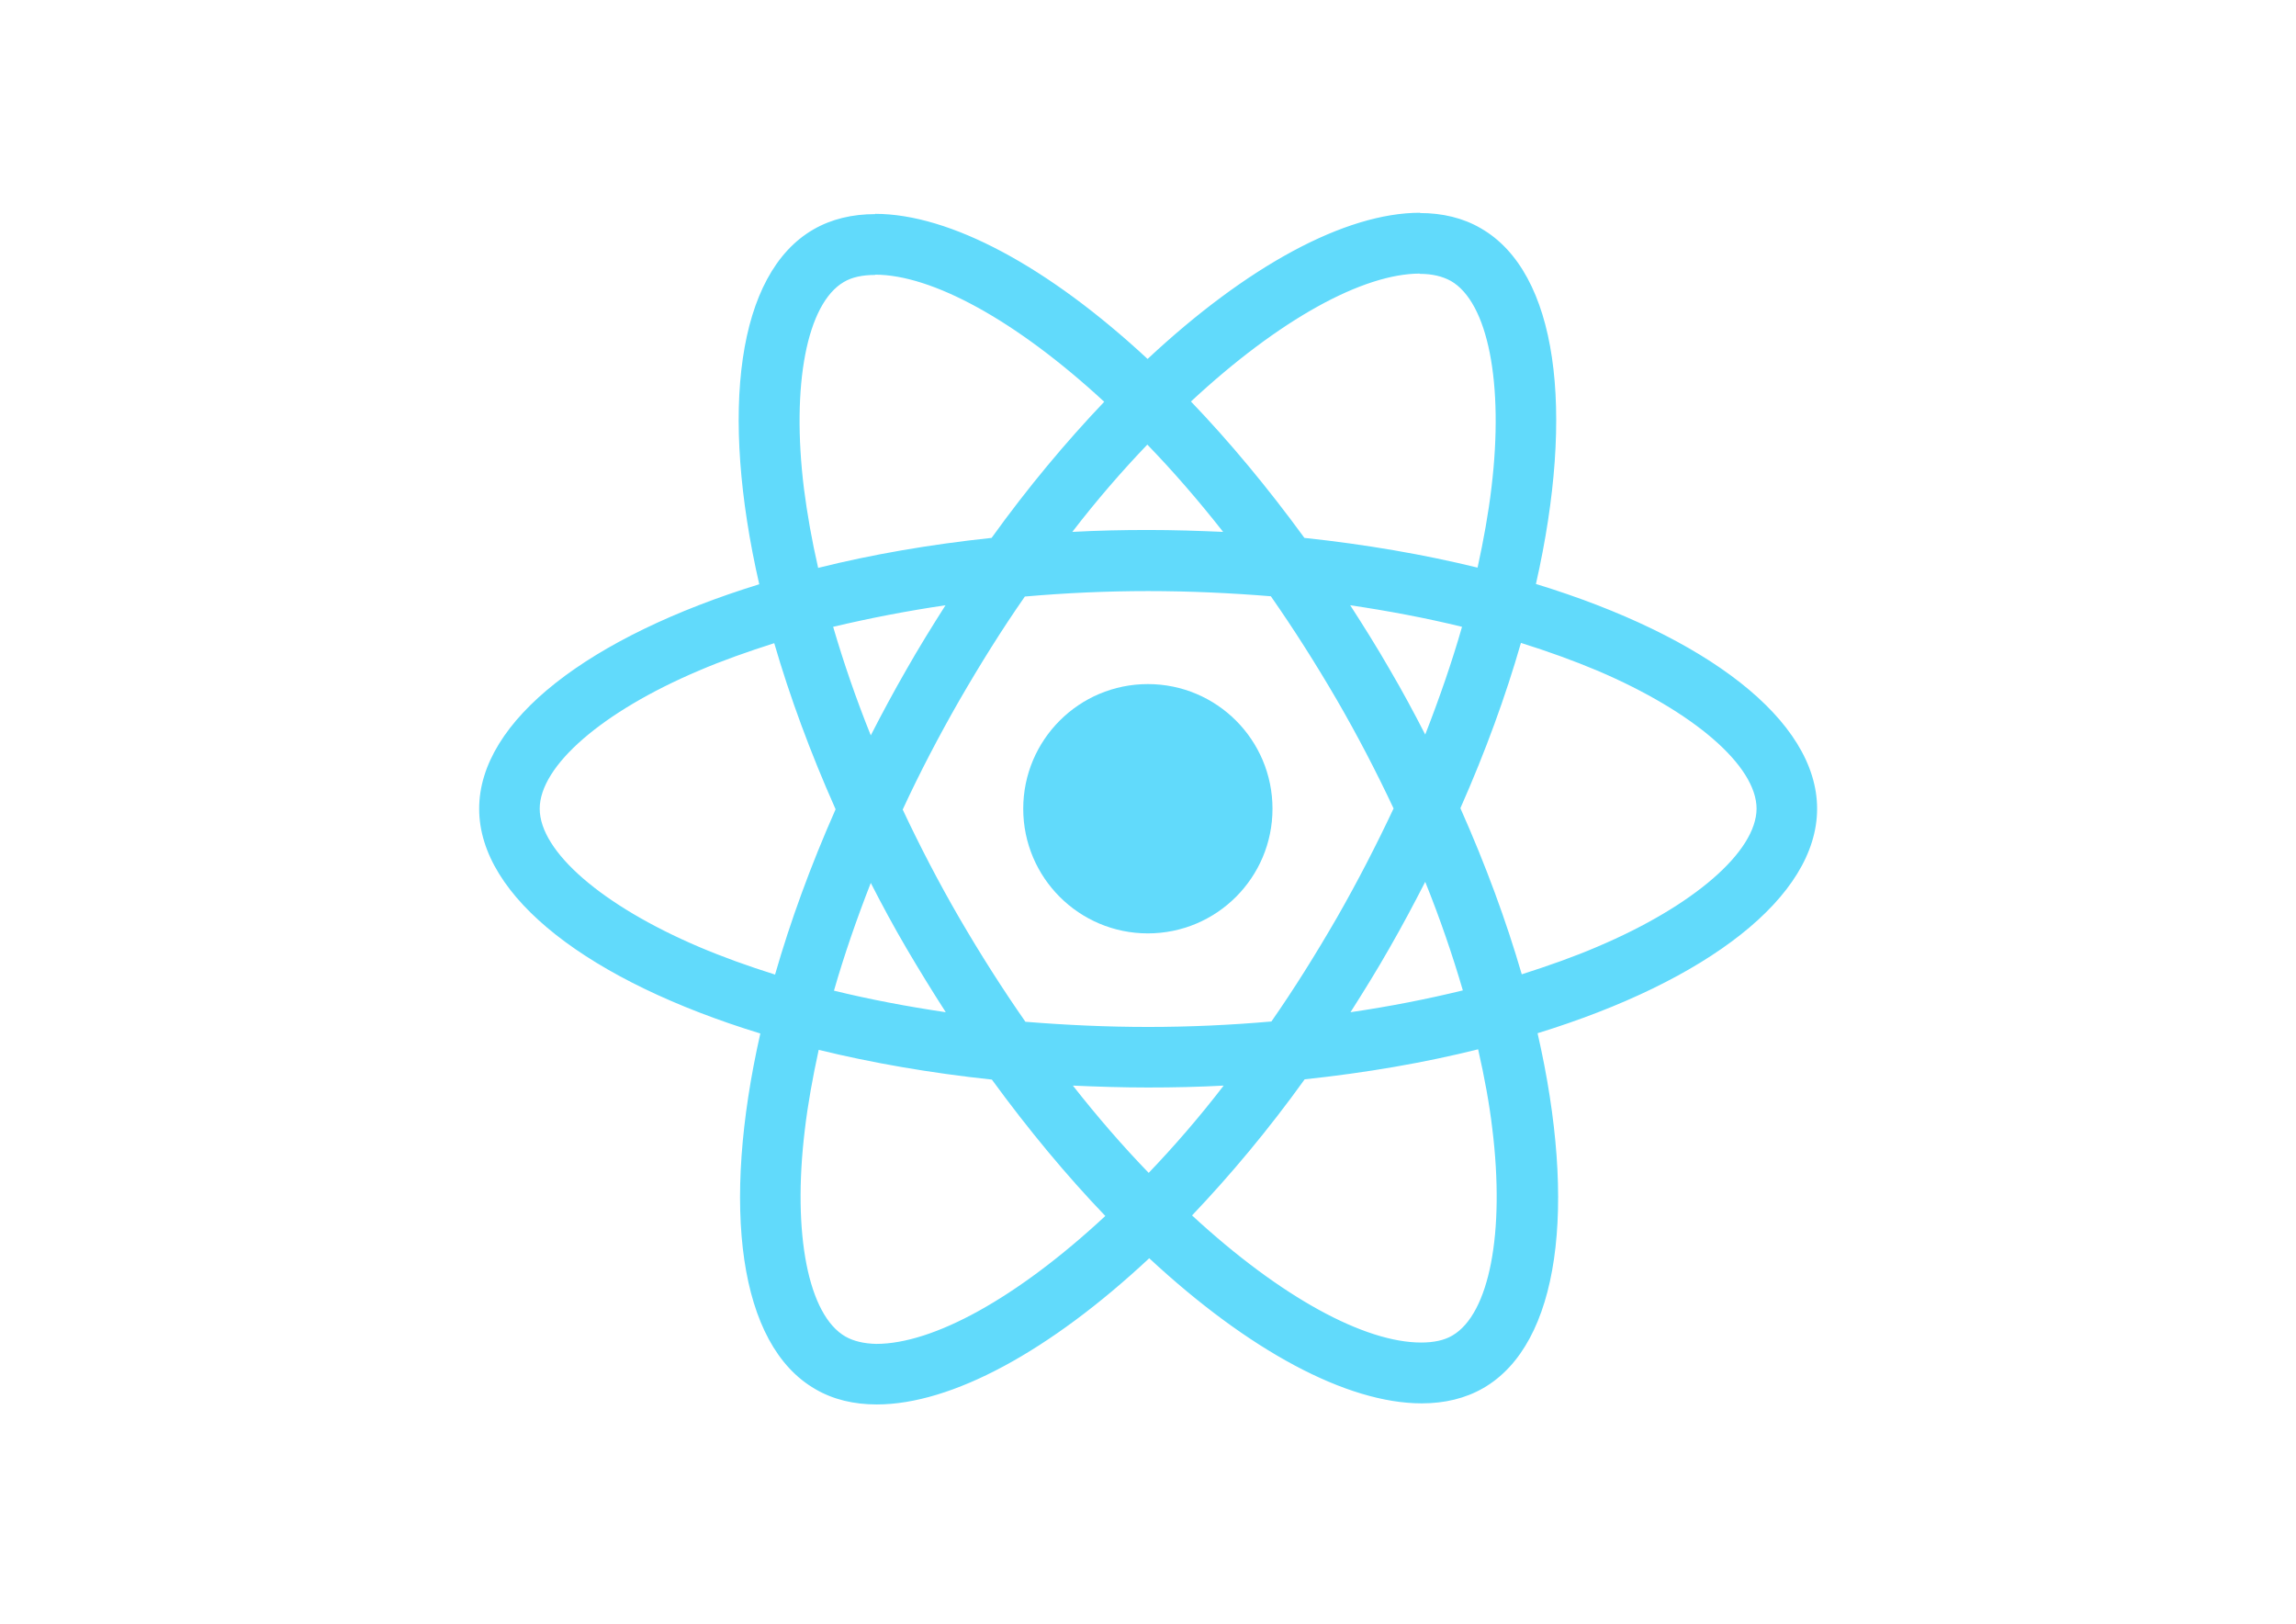
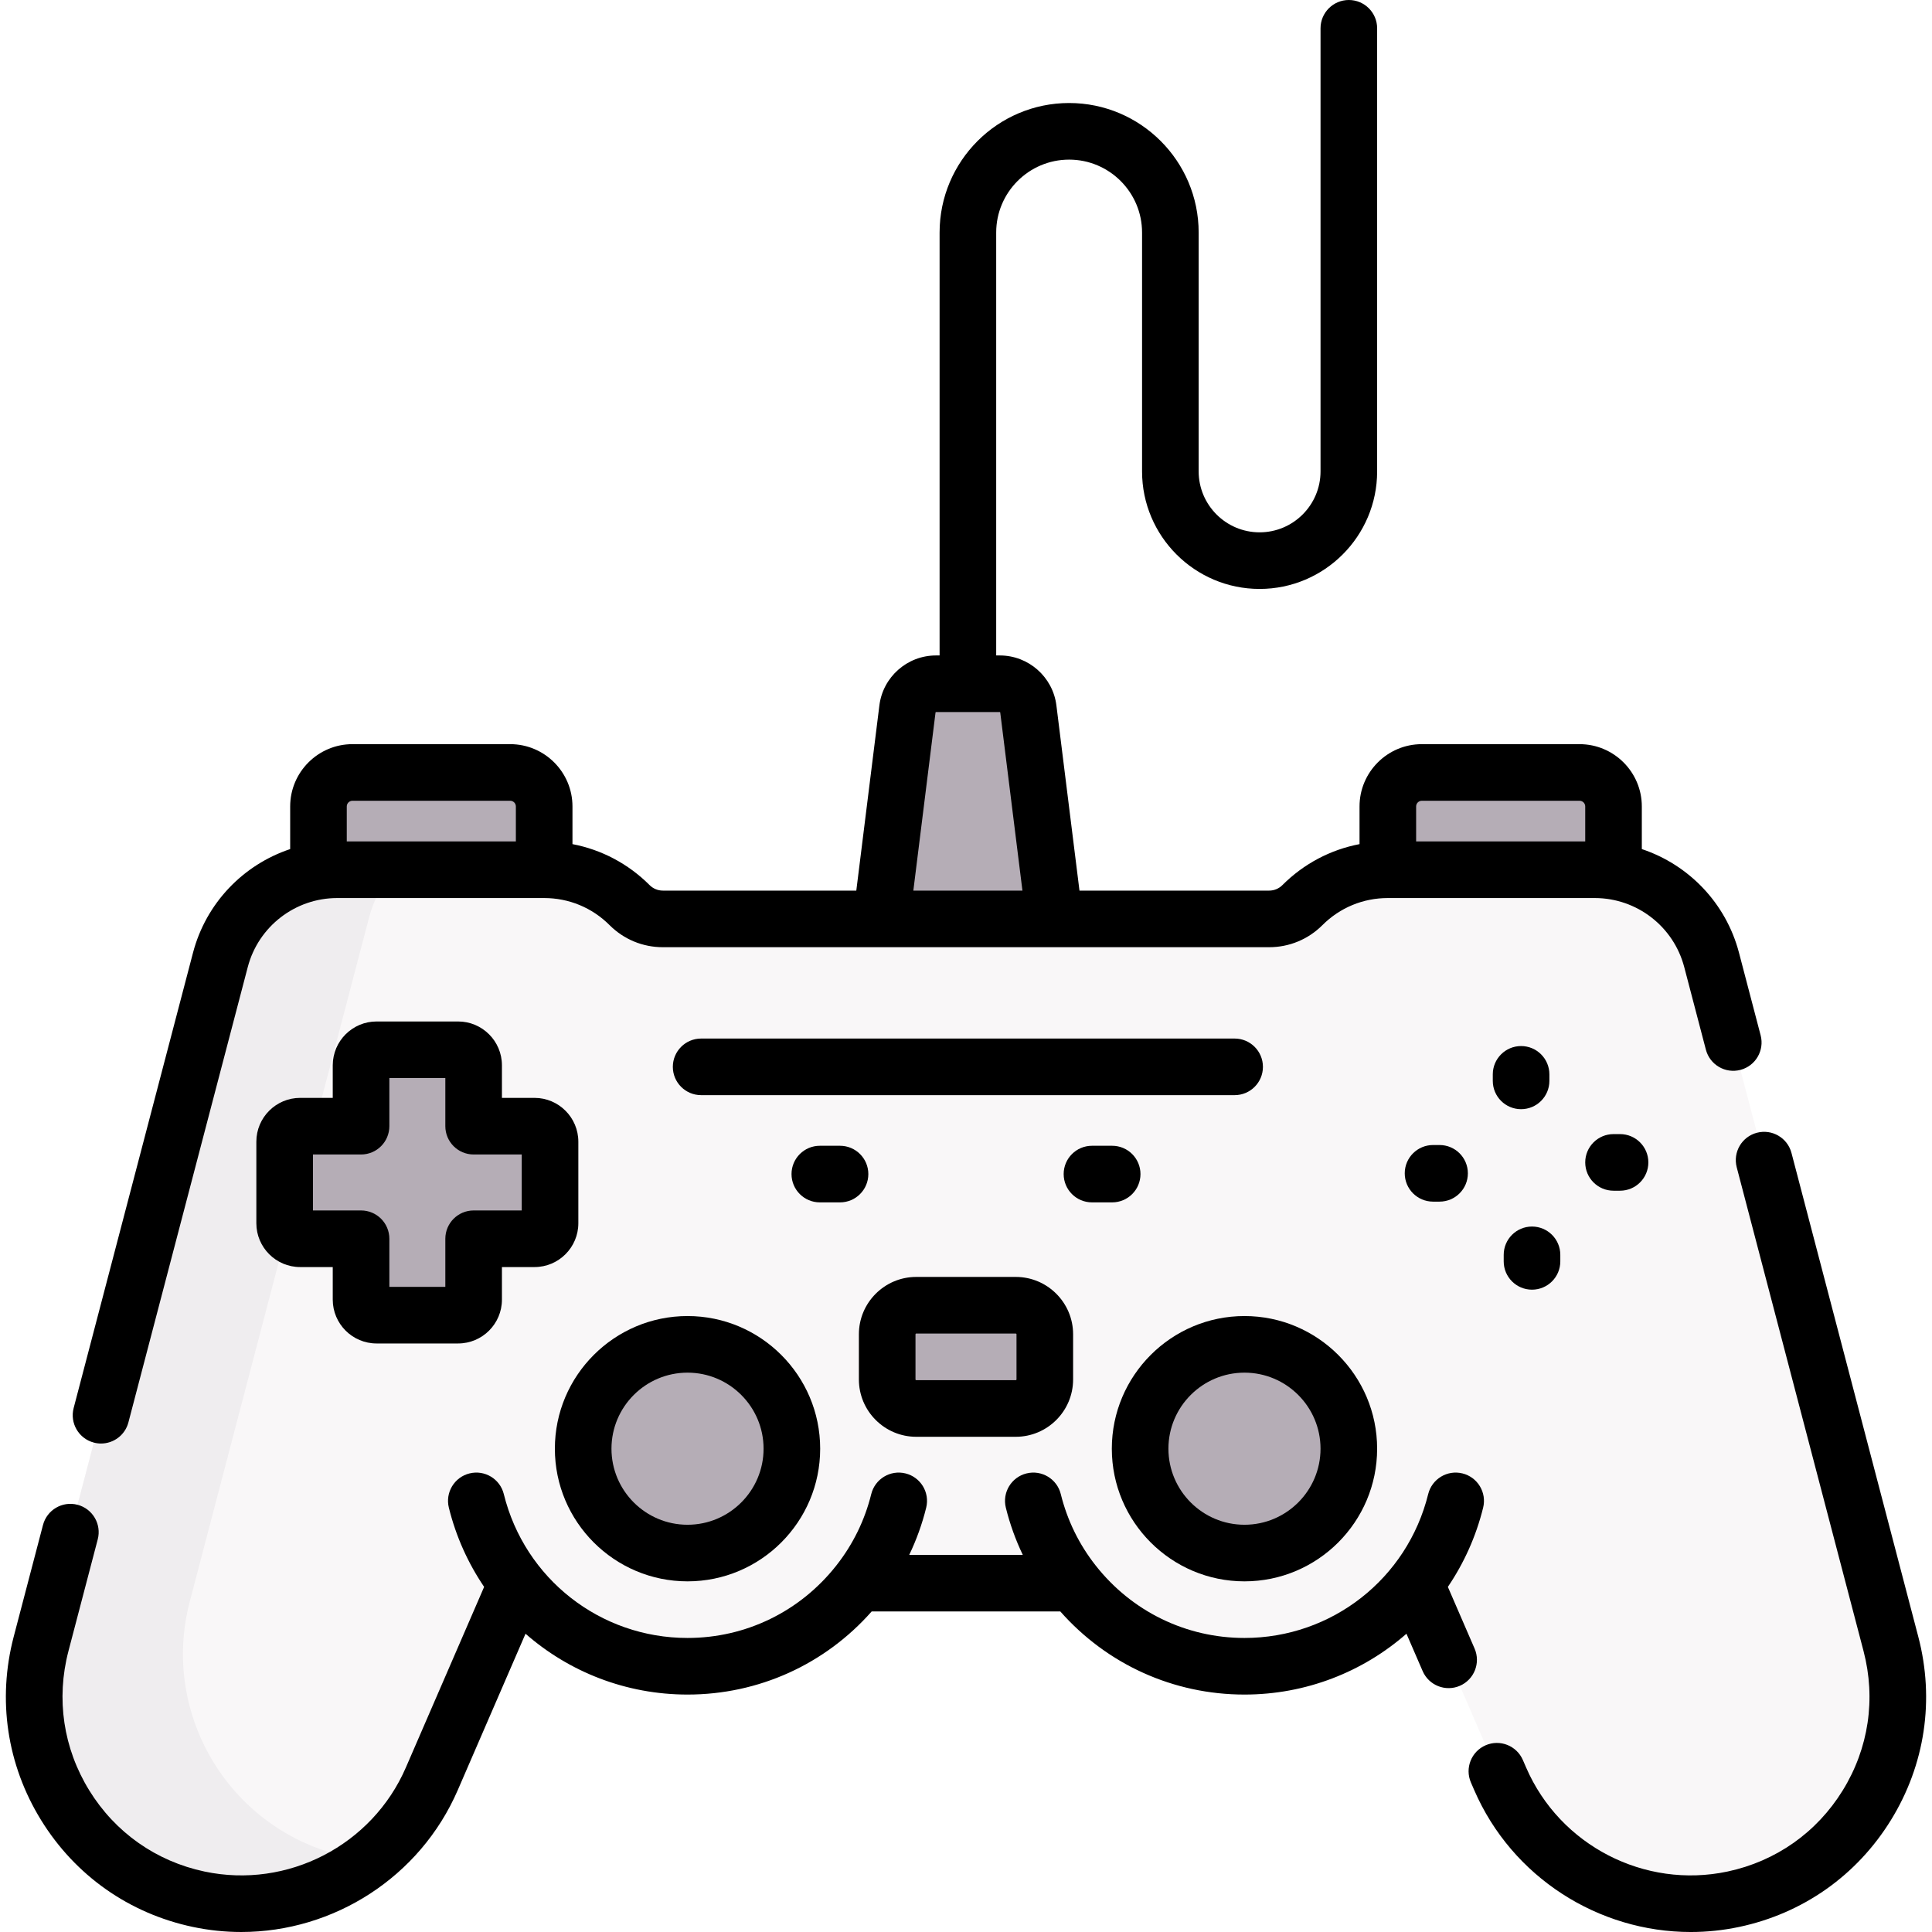
- <svg xmlns="http://www.w3.org/2000/svg" viewBox="0 0 841.9 595.3">
-   <g fill="#61DAFB">
-     <path d="M666.3 296.5c0-32.5-40.7-63.3-103.1-82.4 14.4-63.6 8-114.2-20.2-130.4-6.5-3.8-14.1-5.6-22.4-5.6v22.3c4.6 0 8.3.9 11.4 2.6 13.6 7.8 19.5 37.5 14.9 75.7-1.1 9.4-2.9 19.3-5.1 29.4-19.6-4.8-41-8.5-63.5-10.9-13.5-18.5-27.5-35.3-41.6-50 32.6-30.3 63.2-46.9 84-46.9V78c-27.5 0-63.5 19.6-99.9 53.6-36.4-33.8-72.4-53.2-99.9-53.2v22.3c20.7 0 51.4 16.5 84 46.6-14 14.7-28 31.4-41.3 49.9-22.6 2.4-44 6.1-63.6 11-2.3-10-4-19.7-5.2-29-4.7-38.2 1.1-67.9 14.6-75.8 3-1.8 6.9-2.6 11.5-2.6V78.5c-8.4 0-16 1.8-22.6 5.6-28.1 16.2-34.4 66.7-19.9 130.1-62.2 19.2-102.7 49.9-102.7 82.3 0 32.5 40.7 63.3 103.1 82.4-14.4 63.6-8 114.2 20.2 130.4 6.5 3.8 14.1 5.6 22.5 5.6 27.5 0 63.5-19.6 99.9-53.6 36.4 33.8 72.4 53.2 99.9 53.2 8.4 0 16-1.8 22.6-5.6 28.1-16.2 34.4-66.7 19.9-130.1 62-19.1 102.5-49.9 102.5-82.3zm-130.2-66.7c-3.7 12.9-8.3 26.2-13.5 39.5-4.1-8-8.4-16-13.1-24-4.6-8-9.5-15.8-14.4-23.4 14.2 2.1 27.9 4.7 41 7.9zm-45.8 106.5c-7.8 13.5-15.8 26.3-24.1 38.2-14.9 1.3-30 2-45.2 2-15.1 0-30.2-.7-45-1.9-8.3-11.9-16.4-24.6-24.2-38-7.6-13.1-14.5-26.4-20.8-39.8 6.2-13.4 13.2-26.8 20.7-39.9 7.8-13.5 15.8-26.3 24.1-38.2 14.9-1.3 30-2 45.2-2 15.1 0 30.2.7 45 1.9 8.3 11.9 16.4 24.6 24.2 38 7.6 13.1 14.5 26.4 20.8 39.8-6.3 13.4-13.2 26.8-20.7 39.9zm32.3-13c5.4 13.4 10 26.8 13.8 39.8-13.1 3.2-26.9 5.9-41.2 8 4.9-7.7 9.8-15.6 14.4-23.7 4.6-8 8.9-16.1 13-24.1zM421.2 430c-9.3-9.6-18.6-20.3-27.8-32 9 .4 18.2.7 27.5.7 9.4 0 18.7-.2 27.8-.7-9 11.7-18.3 22.4-27.5 32zm-74.4-58.9c-14.2-2.1-27.9-4.7-41-7.9 3.7-12.9 8.3-26.2 13.5-39.5 4.1 8 8.4 16 13.1 24 4.7 8 9.5 15.8 14.4 23.4zM420.7 163c9.3 9.6 18.6 20.3 27.8 32-9-.4-18.2-.7-27.5-.7-9.4 0-18.7.2-27.8.7 9-11.7 18.3-22.4 27.5-32zm-74 58.9c-4.9 7.7-9.8 15.6-14.4 23.7-4.6 8-8.9 16-13 24-5.4-13.4-10-26.8-13.8-39.8 13.1-3.1 26.9-5.8 41.2-7.9zm-90.5 125.2c-35.4-15.1-58.3-34.9-58.3-50.6 0-15.7 22.9-35.6 58.3-50.6 8.6-3.7 18-7 27.7-10.1 5.7 19.6 13.2 40 22.5 60.9-9.2 20.8-16.6 41.1-22.2 60.6-9.9-3.1-19.3-6.5-28-10.2zM310 490c-13.6-7.8-19.5-37.5-14.9-75.7 1.1-9.4 2.9-19.3 5.1-29.4 19.6 4.8 41 8.5 63.5 10.9 13.5 18.5 27.5 35.3 41.6 50-32.6 30.3-63.2 46.9-84 46.9-4.5-.1-8.3-1-11.3-2.7zm237.2-76.2c4.7 38.2-1.1 67.9-14.6 75.8-3 1.8-6.9 2.6-11.5 2.6-20.7 0-51.4-16.5-84-46.6 14-14.7 28-31.4 41.3-49.9 22.6-2.4 44-6.1 63.6-11 2.3 10.1 4.1 19.8 5.2 29.1zm38.5-66.7c-8.6 3.7-18 7-27.7 10.1-5.7-19.6-13.2-40-22.5-60.9 9.2-20.8 16.6-41.1 22.2-60.6 9.9 3.1 19.3 6.5 28.1 10.2 35.4 15.1 58.3 34.9 58.3 50.6-.1 15.7-23 35.6-58.4 50.6zM320.8 78.4z" />
-     <circle cx="420.9" cy="296.5" r="45.7" />
-     <path d="M520.5 78.1z" />
+ <svg xmlns="http://www.w3.org/2000/svg" id="Capa_1" enable-background="new 0 0 511.981 511.981" height="512" viewBox="0 0 511.981 511.981" width="512">
+   <g>
+     <g>
+       <g fill="#b5adb6">
+         <path d="m427.586 213.711c0-4.975-4.033-9.008-9.008-9.008h-41.793c-4.975 0-9.008 4.033-9.008 9.008v53.225h59.81v-53.225z" />
+         <path d="m144.205 213.711c0-4.975-4.033-9.008-9.008-9.008h-41.793c-4.975 0-9.008 4.033-9.008 9.008v42.004h59.81v-42.004z" />
+         <path d="m272.504 187.867c-.475-3.811-3.714-6.671-7.554-6.671h-16.919c-3.84 0-7.079 2.86-7.554 6.671l-6.934 55.644v19.56h45.897v-19.56z" />
+       </g>
+       <g>
+         <g>
+           <path d="m501.09 435.625c1.23 4.68 1.81 9.36 1.81 13.97 0 25.3-17.61 48.2-43.56 53.7-25.56 5.42-51.4-7.92-61.79-31.9l-22.47-51.86h-.02c-10.57 13.4-26.93 22.03-45.27 22.03-18.35 0-34.71-8.63-45.28-22.03h-57.04c-10.57 13.4-26.93 22.03-45.28 22.03-18.34 0-34.7-8.63-45.27-22.03h-.02l-22.47 51.86c-8.84 20.4-28.86 33.1-50.38 33.1-3.77 0-7.59-.39-11.41-1.2-30.68-6.5-49.7-37.33-41.75-67.67l47.51-181.25c3.69-14.08 16.41-23.89 30.97-23.89h54.83c4.25 0 8.41.84 12.26 2.43 3.85 1.6 7.38 3.94 10.38 6.94 2.34 2.34 5.51 3.66 8.82 3.66h160.66c1.65 0 3.27-.33 4.77-.95 1.5-.63 2.88-1.54 4.05-2.71 6-6 14.14-9.37 22.64-9.37h54.83c14.56 0 27.28 9.81 30.97 23.89z" fill="#f9f7f8" />
+         </g>
+       </g>
+       <g>
+         <g>
+           <path d="m92.046 492.058c-30.68-6.5-49.7-37.33-41.75-67.67l47.51-181.25c1.254-4.784 3.552-9.072 6.608-12.653h-15.044c-14.56 0-27.28 9.81-30.97 23.89l-47.51 181.25c-7.95 30.34 11.07 61.17 41.75 67.67 3.82.81 7.64 1.2 11.41 1.2 12.313 0 24.15-4.169 33.668-11.548-1.88-.199-3.786-.489-5.672-.889z" fill="#efedef" />
+         </g>
+       </g>
+       <g fill="#b5adb6">
+         <circle cx="182.194" cy="383.906" r="27.654" />
+         <circle cx="329.787" cy="383.906" r="27.654" />
+         <path d="m269.178 373.25h-26.376c-4.251 0-7.697-3.446-7.697-7.697v-11.97c0-4.251 3.446-7.697 7.697-7.697h26.376c4.251 0 7.697 3.446 7.697 7.697v11.97c0 4.251-3.446 7.697-7.697 7.697z" />
+         <path d="m141.648 298.438h-16.134v-16.134c0-2.271-1.841-4.113-4.113-4.113h-21.609c-2.271 0-4.113 1.841-4.113 4.113v16.134h-16.134c-2.271 0-4.113 1.841-4.113 4.113v21.609c0 2.271 1.841 4.113 4.113 4.113h16.135v16.134c0 2.271 1.841 4.113 4.113 4.113h21.609c2.271 0 4.113-1.841 4.113-4.113v-16.134h16.134c2.271 0 4.113-1.841 4.113-4.113v-21.609c-.001-2.272-1.843-4.113-4.114-4.113z" />
+       </g>
+     </g>
+     <g>
+       <path d="m182.194 419.06c19.384 0 35.154-15.77 35.154-35.154s-15.77-35.154-35.154-35.154-35.154 15.77-35.154 35.154 15.77 35.154 35.154 35.154zm0-55.308c11.113 0 20.154 9.041 20.154 20.154s-9.041 20.154-20.154 20.154-20.154-9.041-20.154-20.154 9.041-20.154 20.154-20.154z" />
+       <path d="m508.347 433.727-33.604-128.195c-1.05-4.006-5.15-6.402-9.157-5.353-4.007 1.05-6.403 5.15-5.353 9.157l33.604 128.195c3.321 12.67 1.363 25.787-5.516 36.934-6.878 11.147-17.723 18.781-30.537 21.495-21.986 4.658-44.417-6.929-53.351-27.544l-.875-2.019c-1.647-3.8-6.063-5.547-9.864-3.899-3.8 1.647-5.546 6.063-3.899 9.864l.875 2.019c10.015 23.114 32.925 37.602 57.377 37.602 4.254 0 8.557-.439 12.845-1.347 16.866-3.573 31.141-13.621 40.194-28.293s11.633-31.939 7.261-48.616z" />
+       <path d="m24.871 382.288c.638.167 1.277.247 1.907.247 3.327 0 6.367-2.231 7.25-5.6l31.629-120.657c2.824-10.773 12.574-18.296 23.711-18.296h54.837c6.548 0 12.703 2.55 17.333 7.179 3.772 3.772 8.788 5.85 14.122 5.85h160.66c5.334 0 10.35-2.078 14.122-5.85 4.63-4.629 10.785-7.179 17.333-7.179h54.837c11.137 0 20.887 7.523 23.711 18.296l5.738 21.888c1.05 4.006 5.149 6.404 9.157 5.353 4.007-1.05 6.403-5.15 5.353-9.157l-5.738-21.888c-3.454-13.176-13.339-23.331-25.748-27.466v-11.297c0-9.103-7.406-16.509-16.508-16.509h-41.793c-9.103 0-16.508 7.406-16.508 16.509v9.983c-7.696 1.471-14.777 5.198-20.439 10.86-.939.939-2.188 1.457-3.516 1.457h-50.258l-6.115-49.072c-.941-7.55-7.389-13.244-14.997-13.244h-.959v-112.069c0-10.657 8.67-19.327 19.327-19.327s19.327 8.67 19.327 19.327v63.294c0 17.175 13.973 31.148 31.148 31.148s31.148-13.973 31.148-31.148v-117.42c0-4.142-3.358-7.5-7.5-7.5s-7.5 3.358-7.5 7.5v117.42c0 8.904-7.244 16.148-16.148 16.148s-16.148-7.244-16.148-16.148v-63.294c0-18.928-15.399-34.327-34.327-34.327s-34.327 15.399-34.327 34.327v112.069h-.959c-7.608 0-14.056 5.693-14.997 13.244l-6.115 49.071h-51.261c-1.328 0-2.576-.518-3.516-1.457-5.663-5.663-12.743-9.389-20.439-10.86v-9.983c0-9.103-7.406-16.509-16.508-16.509h-41.793c-9.103 0-16.508 7.406-16.508 16.509v11.297c-12.409 4.135-22.294 14.29-25.748 27.466l-31.63 120.658c-1.05 4.007 1.347 8.106 5.353 9.157zm351.913-170.086h41.793c.832 0 1.508.677 1.508 1.509v9.271h-44.81v-9.271c.001-.832.677-1.509 1.509-1.509zm-128.865-23.408c.007-.057.055-.099.112-.099h16.919c.057 0 .105.042.112.099l5.884 47.217h-28.911zm-154.515 23.408h41.793c.832 0 1.508.677 1.508 1.509v9.271h-44.81v-9.271c0-.832.677-1.509 1.509-1.509z" />
+       <path d="m329.787 419.06c19.384 0 35.154-15.77 35.154-35.154s-15.77-35.154-35.154-35.154-35.154 15.77-35.154 35.154 15.77 35.154 35.154 35.154zm0-55.308c11.113 0 20.154 9.041 20.154 20.154s-9.041 20.154-20.154 20.154-20.154-9.041-20.154-20.154 9.041-20.154 20.154-20.154z" />
+       <path d="m390.768 436.875-7.084-16.348c4.237-6.249 7.451-13.311 9.349-20.991.994-4.021-1.46-8.087-5.481-9.081-4.021-.995-8.087 1.46-9.081 5.481-5.548 22.447-25.568 38.125-48.685 38.125-15.441 0-29.804-6.986-39.406-19.166-4.432-5.621-7.551-12-9.271-18.959-.994-4.021-5.059-6.476-9.081-5.48-4.021.994-6.475 5.06-5.48 9.081 1.076 4.352 2.584 8.524 4.489 12.501h-30.089c1.909-3.98 3.418-8.152 4.493-12.502.994-4.021-1.459-8.086-5.481-9.081s-8.086 1.46-9.081 5.481c-1.718 6.948-4.84 13.326-9.28 18.958-9.602 12.18-23.964 19.166-39.406 19.166-23.117 0-43.137-15.677-48.685-38.125-.993-4.021-5.057-6.476-9.081-5.481-4.021.994-6.475 5.059-5.481 9.081 1.898 7.681 5.112 14.743 9.349 20.991l-20.75 47.889c-8.933 20.616-31.369 32.199-53.35 27.544-12.814-2.714-23.659-10.348-30.537-21.495s-8.837-24.264-5.516-36.934l7.761-29.606c1.05-4.007-1.346-8.106-5.353-9.157s-8.106 1.347-9.157 5.353l-7.761 29.606c-4.372 16.677-1.793 33.942 7.26 48.614s23.328 24.72 40.194 28.293c4.29.908 8.589 1.347 12.845 1.347 24.45-.001 47.363-14.489 57.377-37.602l17.955-41.438c11.561 10.125 26.65 16.119 42.929 16.119 18.823 0 36.406-7.981 48.801-22.023h49.991c12.395 14.042 29.978 22.023 48.801 22.023 16.279 0 31.368-5.994 42.929-16.119l4.289 9.897c1.647 3.801 6.064 5.547 9.864 3.9 3.802-1.646 5.548-6.062 3.901-9.862z" />
+       <path d="m242.802 380.75h26.376c8.379 0 15.196-6.817 15.196-15.197v-11.969c0-8.379-6.817-15.197-15.196-15.197h-26.376c-8.379 0-15.196 6.817-15.196 15.197v11.969c0 8.379 6.817 15.197 15.196 15.197zm-.196-27.167c0-.108.088-.197.196-.197h26.376c.108 0 .196.088.196.197v11.969c0 .108-.088.197-.196.197h-26.376c-.108 0-.196-.088-.196-.197z" />
+       <path d="m230.109 311.13c0-4.142-3.358-7.5-7.5-7.5h-5.355c-4.142 0-7.5 3.358-7.5 7.5s3.358 7.5 7.5 7.5h5.355c4.142 0 7.5-3.358 7.5-7.5z" />
+       <path d="m294.727 318.63c4.142 0 7.5-3.358 7.5-7.5s-3.358-7.5-7.5-7.5h-5.355c-4.142 0-7.5 3.358-7.5 7.5s3.358 7.5 7.5 7.5z" />
+       <path d="m327.178 290.215c4.142 0 7.5-3.358 7.5-7.5s-3.358-7.5-7.5-7.5h-141.376c-4.142 0-7.5 3.358-7.5 7.5s3.358 7.5 7.5 7.5z" />
+       <path d="m99.792 356.019h21.608c6.404 0 11.613-5.209 11.613-11.613v-8.634h8.634c6.403 0 11.613-5.209 11.613-11.613v-21.608c0-6.403-5.209-11.613-11.613-11.613h-8.634v-8.634c0-6.403-5.209-11.613-11.613-11.613h-21.608c-6.403 0-11.613 5.209-11.613 11.613v8.634h-8.634c-6.403 0-11.613 5.209-11.613 11.613v21.608c0 6.403 5.209 11.613 11.613 11.613h8.634v8.634c0 6.404 5.21 11.613 11.613 11.613zm-16.859-35.247v-14.834h12.747c4.142 0 7.5-3.358 7.5-7.5v-12.747h14.834v12.747c0 4.142 3.358 7.5 7.5 7.5h12.747v14.834h-12.747c-4.142 0-7.5 3.358-7.5 7.5v12.747h-14.834v-12.747c0-4.142-3.358-7.5-7.5-7.5z" />
+       <path d="m410.589 286.435v-1.73c0-4.142-3.358-7.5-7.5-7.5s-7.5 3.358-7.5 7.5v1.73c0 4.142 3.358 7.5 7.5 7.5s7.5-3.358 7.5-7.5z" />
+       <path d="m427.586 300.538c-4.142 0-7.5 3.358-7.5 7.5s3.358 7.5 7.5 7.5h1.73c4.142 0 7.5-3.358 7.5-7.5s-3.358-7.5-7.5-7.5z" />
+       <path d="m405.983 341.764c4.142 0 7.5-3.358 7.5-7.5v-1.73c0-4.142-3.358-7.5-7.5-7.5s-7.5 3.358-7.5 7.5v1.73c0 4.142 3.358 7.5 7.5 7.5z" />
+       <path d="m379.757 303.432c-4.142 0-7.5 3.358-7.5 7.5s3.358 7.5 7.5 7.5h1.73c4.142 0 7.5-3.358 7.5-7.5s-3.358-7.5-7.5-7.5z" />
+     </g>
  </g>
</svg>
